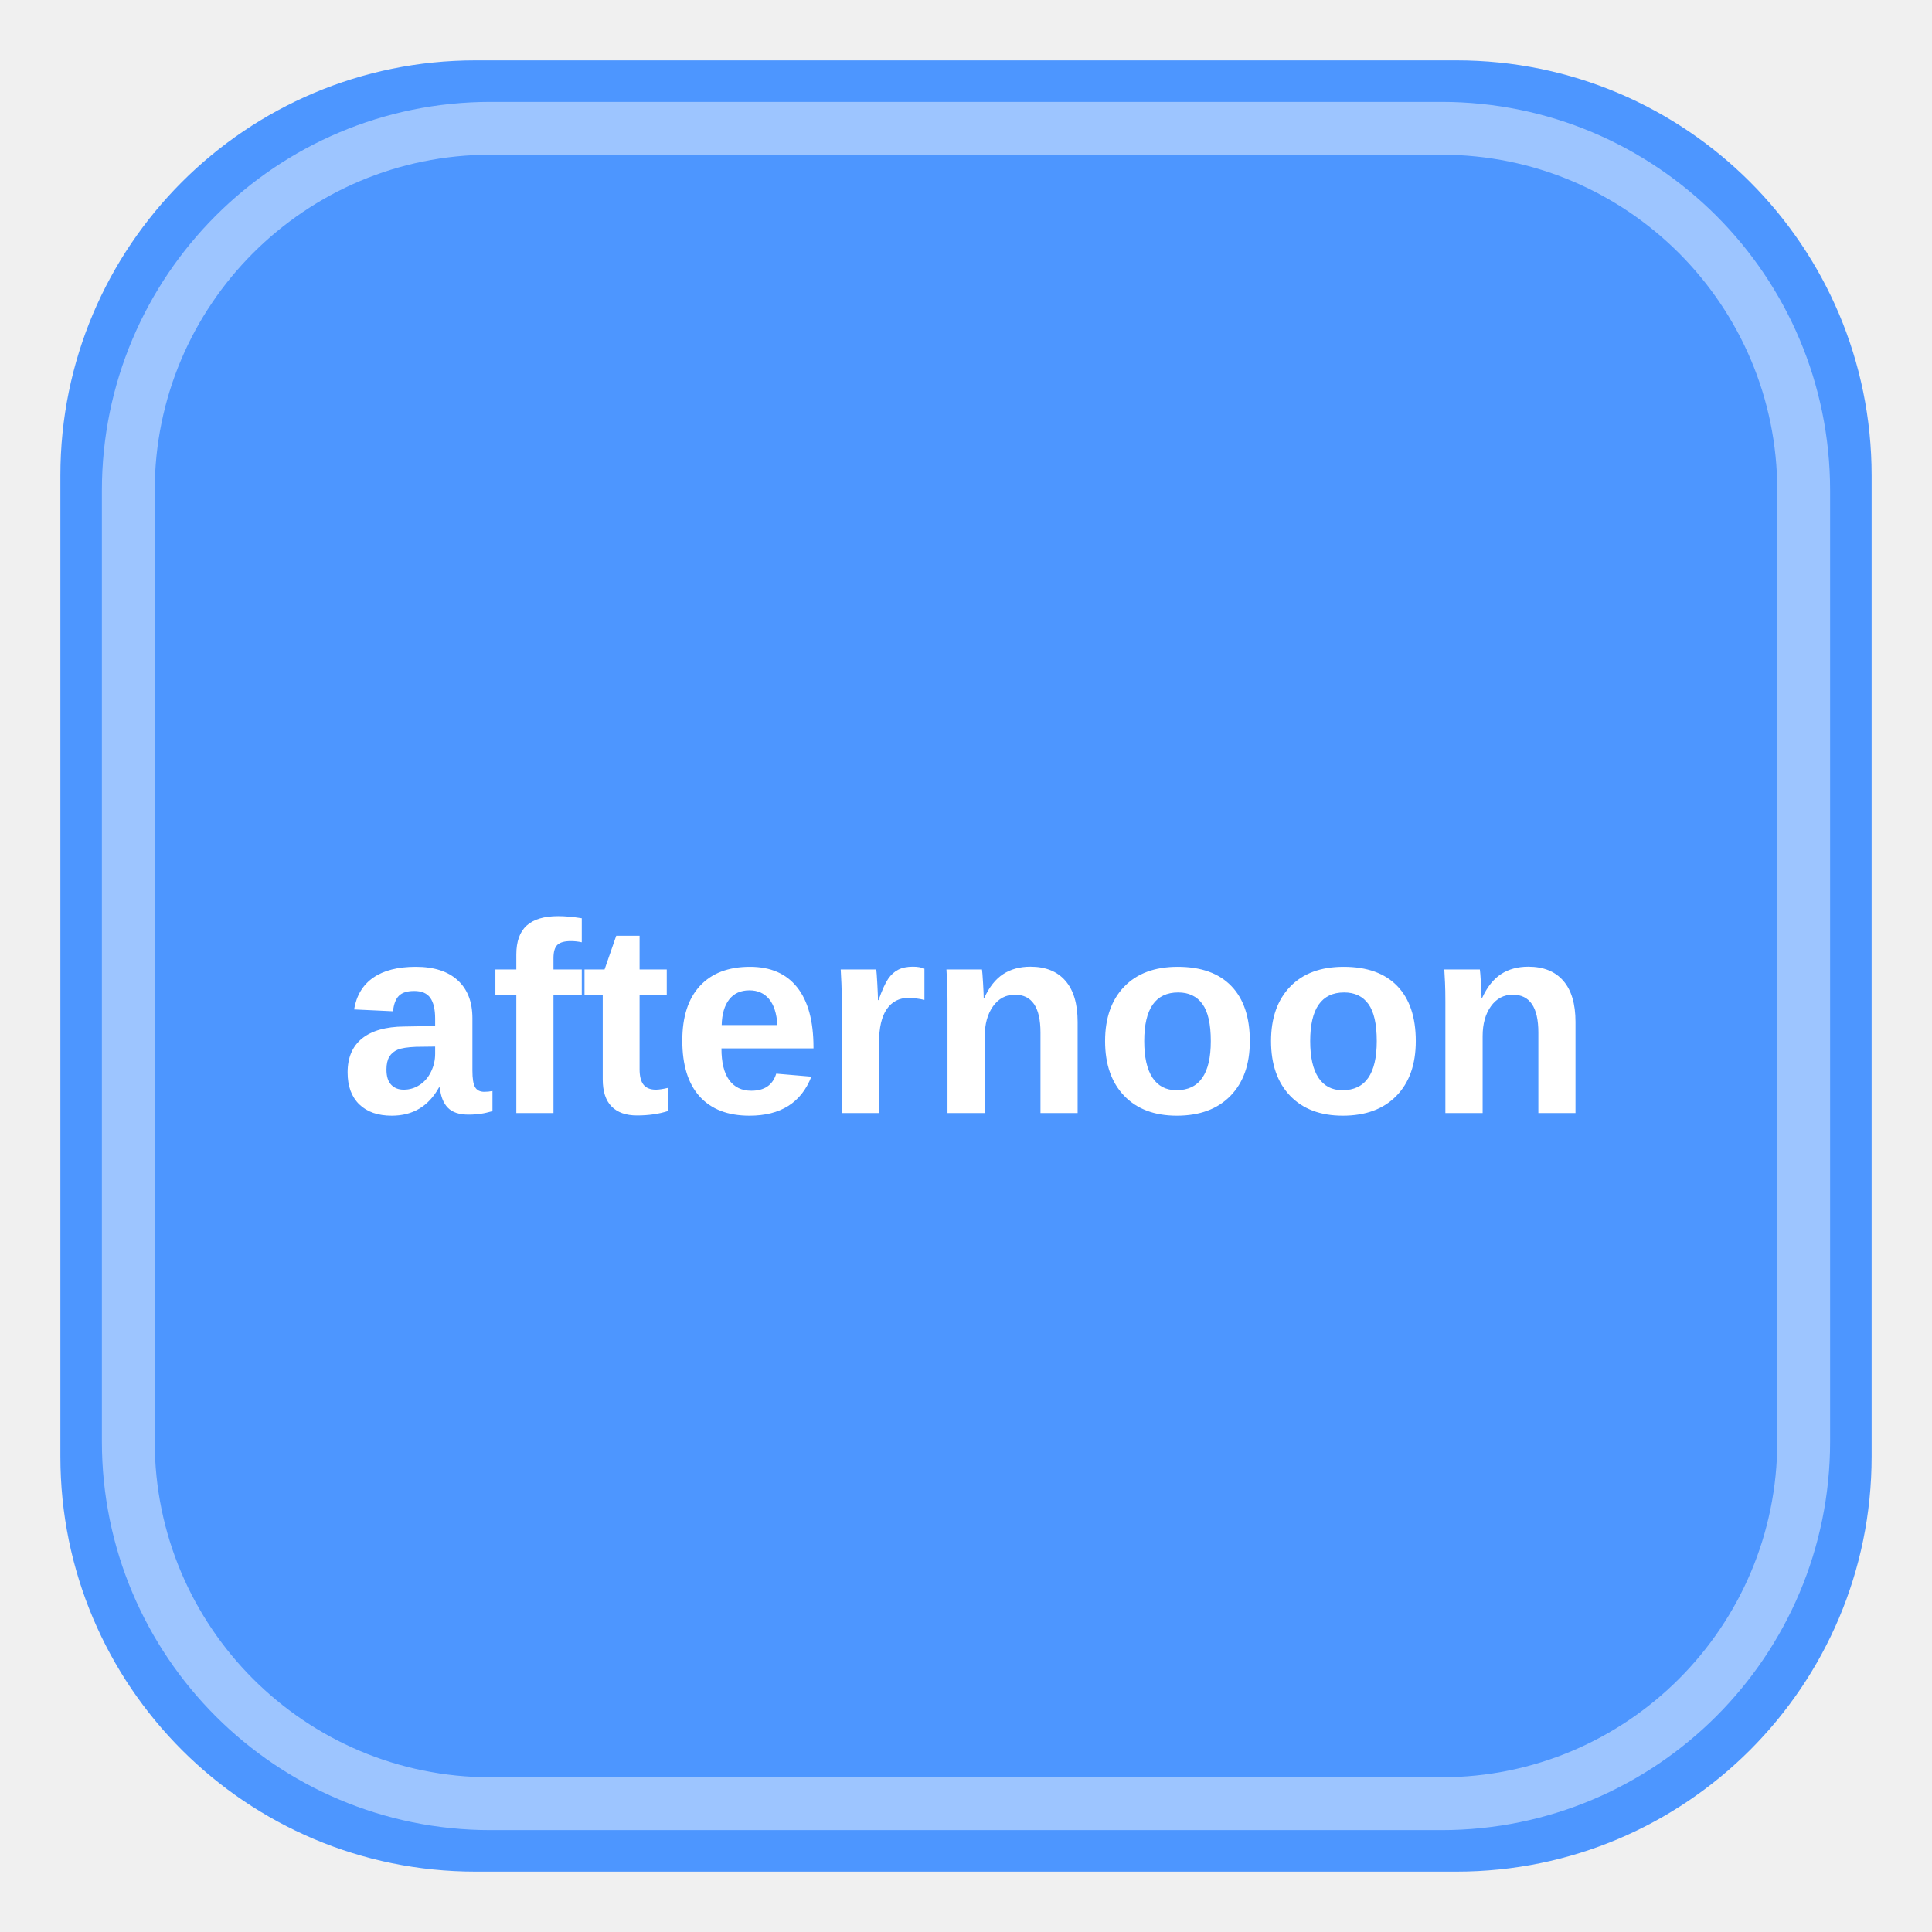
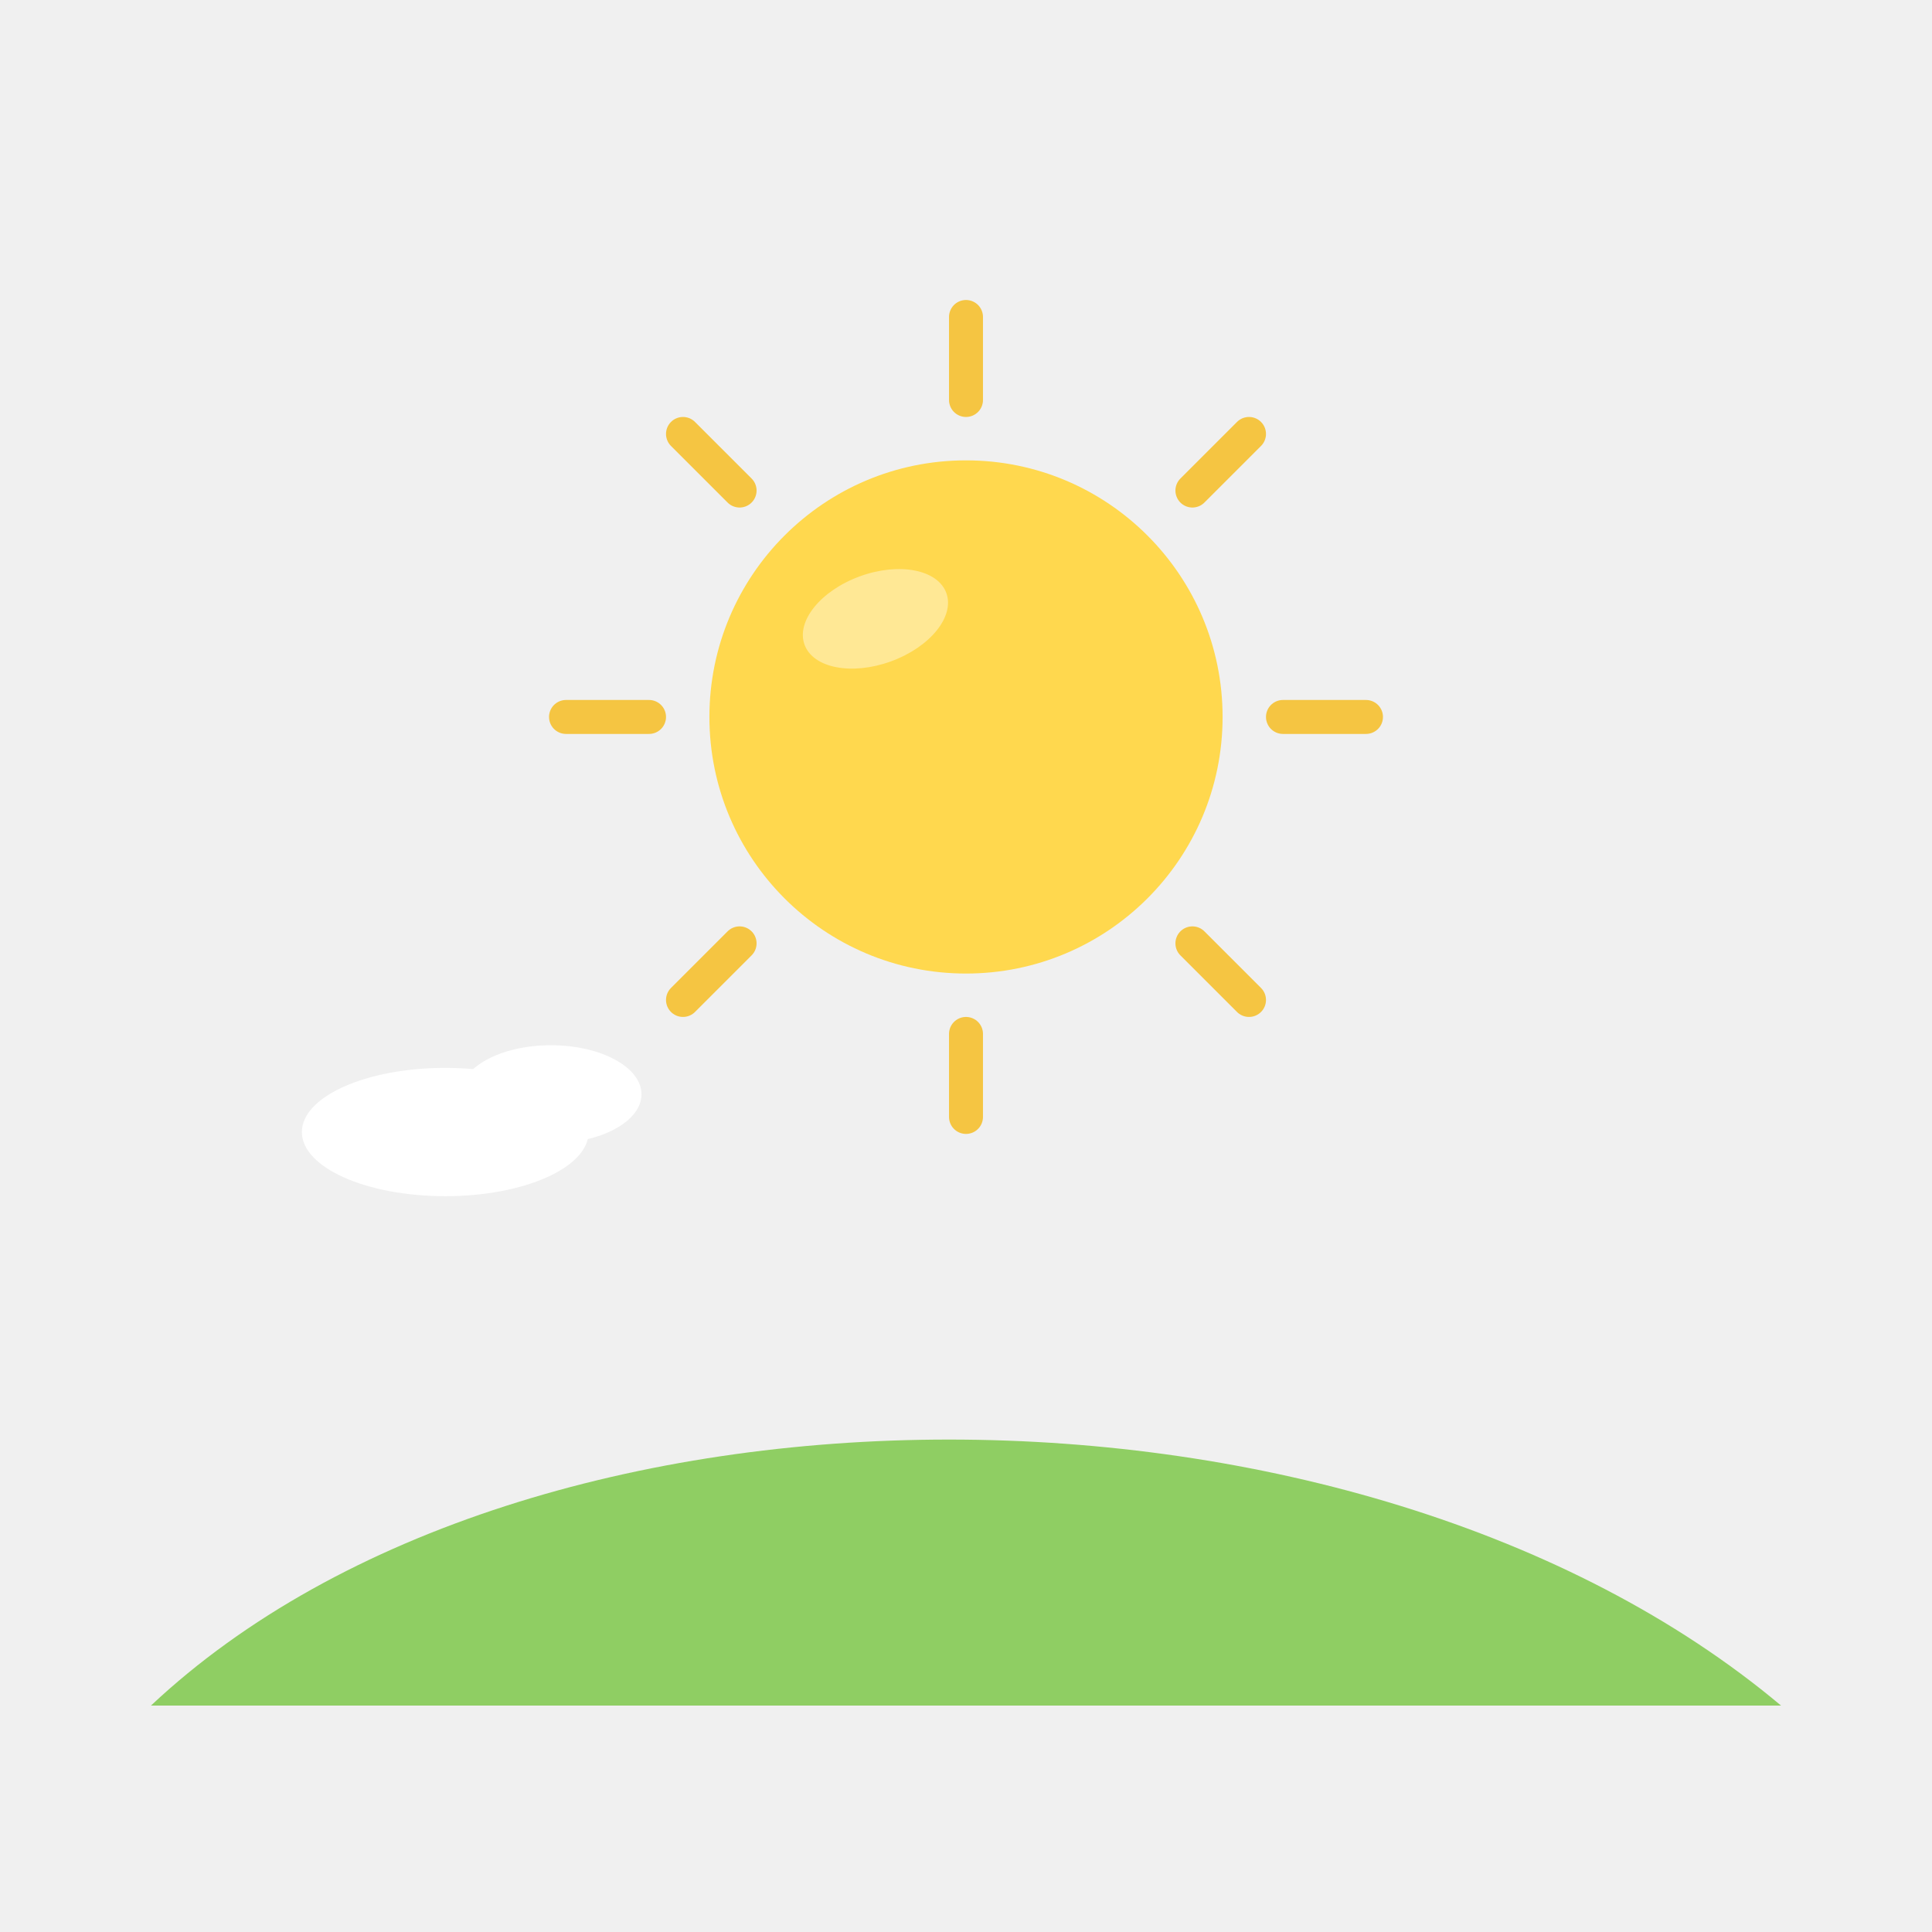
<svg xmlns="http://www.w3.org/2000/svg" width="512" height="512" viewBox="0 0 512 512">
-   <rect x="16" y="16" width="480" height="480" rx="110" fill="#4D96FF" />
-   <rect x="34" y="34" width="444" height="444" rx="96" fill="none" stroke="rgba(255,255,255,0.45)" stroke-width="14" />
-   <text x="256" y="270" font-family="Arial, Helvetica, sans-serif" font-weight="bold" font-size="72" fill="#FFFFFF" text-anchor="middle" dominant-baseline="central">afternoon</text>
+   <path d="M40 452 C140 358 360 358 472 452 Z" fill="#8FCE63" />
+   <circle cx="256" cy="190" r="68" fill="#FFD84E" />
+   <path d="M256 84 L256 106" stroke="#F5C542" stroke-width="9" fill="none" stroke-linecap="round" stroke-linejoin="round" opacity="1" />
+   <path d="M256 274 L256 296" stroke="#F5C542" stroke-width="9" fill="none" stroke-linecap="round" stroke-linejoin="round" opacity="1" />
+   <path d="M150 190 L172 190" stroke="#F5C542" stroke-width="9" fill="none" stroke-linecap="round" stroke-linejoin="round" opacity="1" />
+   <path d="M340 190 L362 190" stroke="#F5C542" stroke-width="9" fill="none" stroke-linecap="round" stroke-linejoin="round" opacity="1" />
+   <path d="M181 115 L196 130" stroke="#F5C542" stroke-width="9" fill="none" stroke-linecap="round" stroke-linejoin="round" opacity="1" />
+   <path d="M316 250 L331 265" stroke="#F5C542" stroke-width="9" fill="none" stroke-linecap="round" stroke-linejoin="round" opacity="1" />
+   <path d="M331 115 L316 130" stroke="#F5C542" stroke-width="9" fill="none" stroke-linecap="round" stroke-linejoin="round" opacity="1" />
+   <path d="M196 250 L181 265" stroke="#F5C542" stroke-width="9" fill="none" stroke-linecap="round" stroke-linejoin="round" opacity="1" />
+   <ellipse cx="118" cy="300" rx="38" ry="17" fill="#FFFFFF" />
+   <ellipse cx="146" cy="290" rx="24" ry="13" fill="#FFFFFF" />
+   <ellipse cx="232" cy="164" rx="20" ry="12" fill="#FFFFFF" opacity="0.4" transform="rotate(-20 232 164)" />
</svg>
